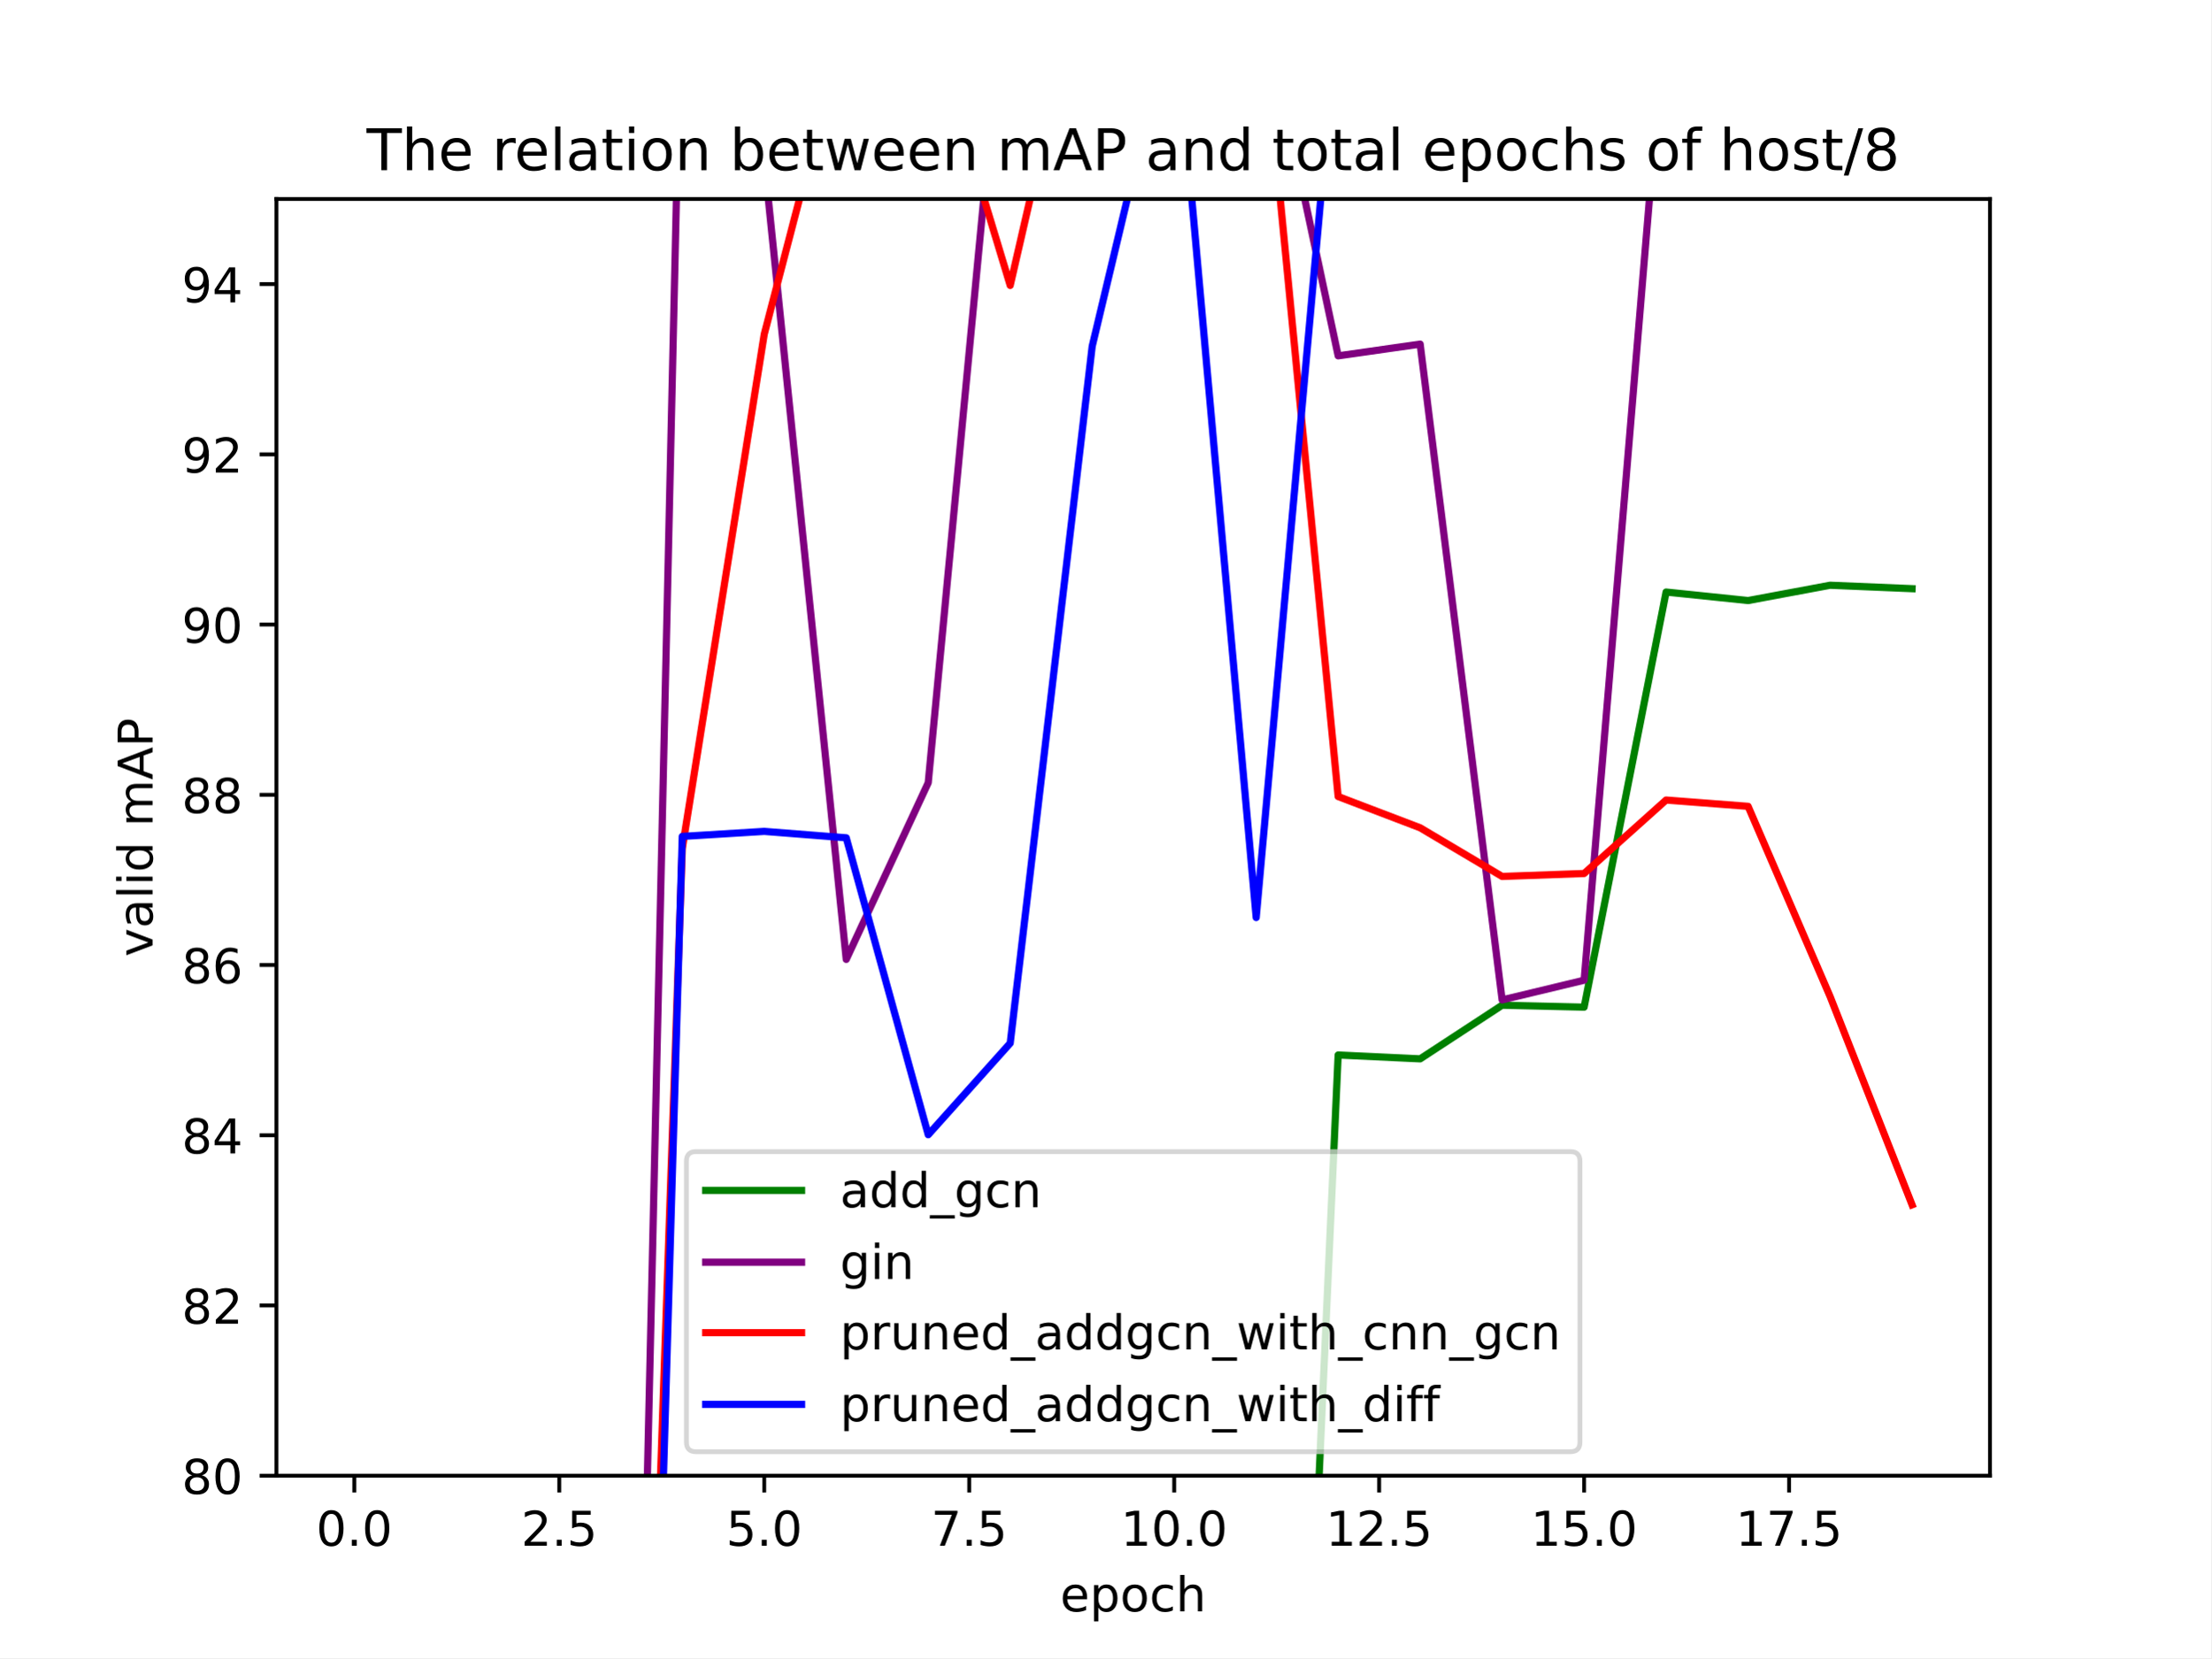
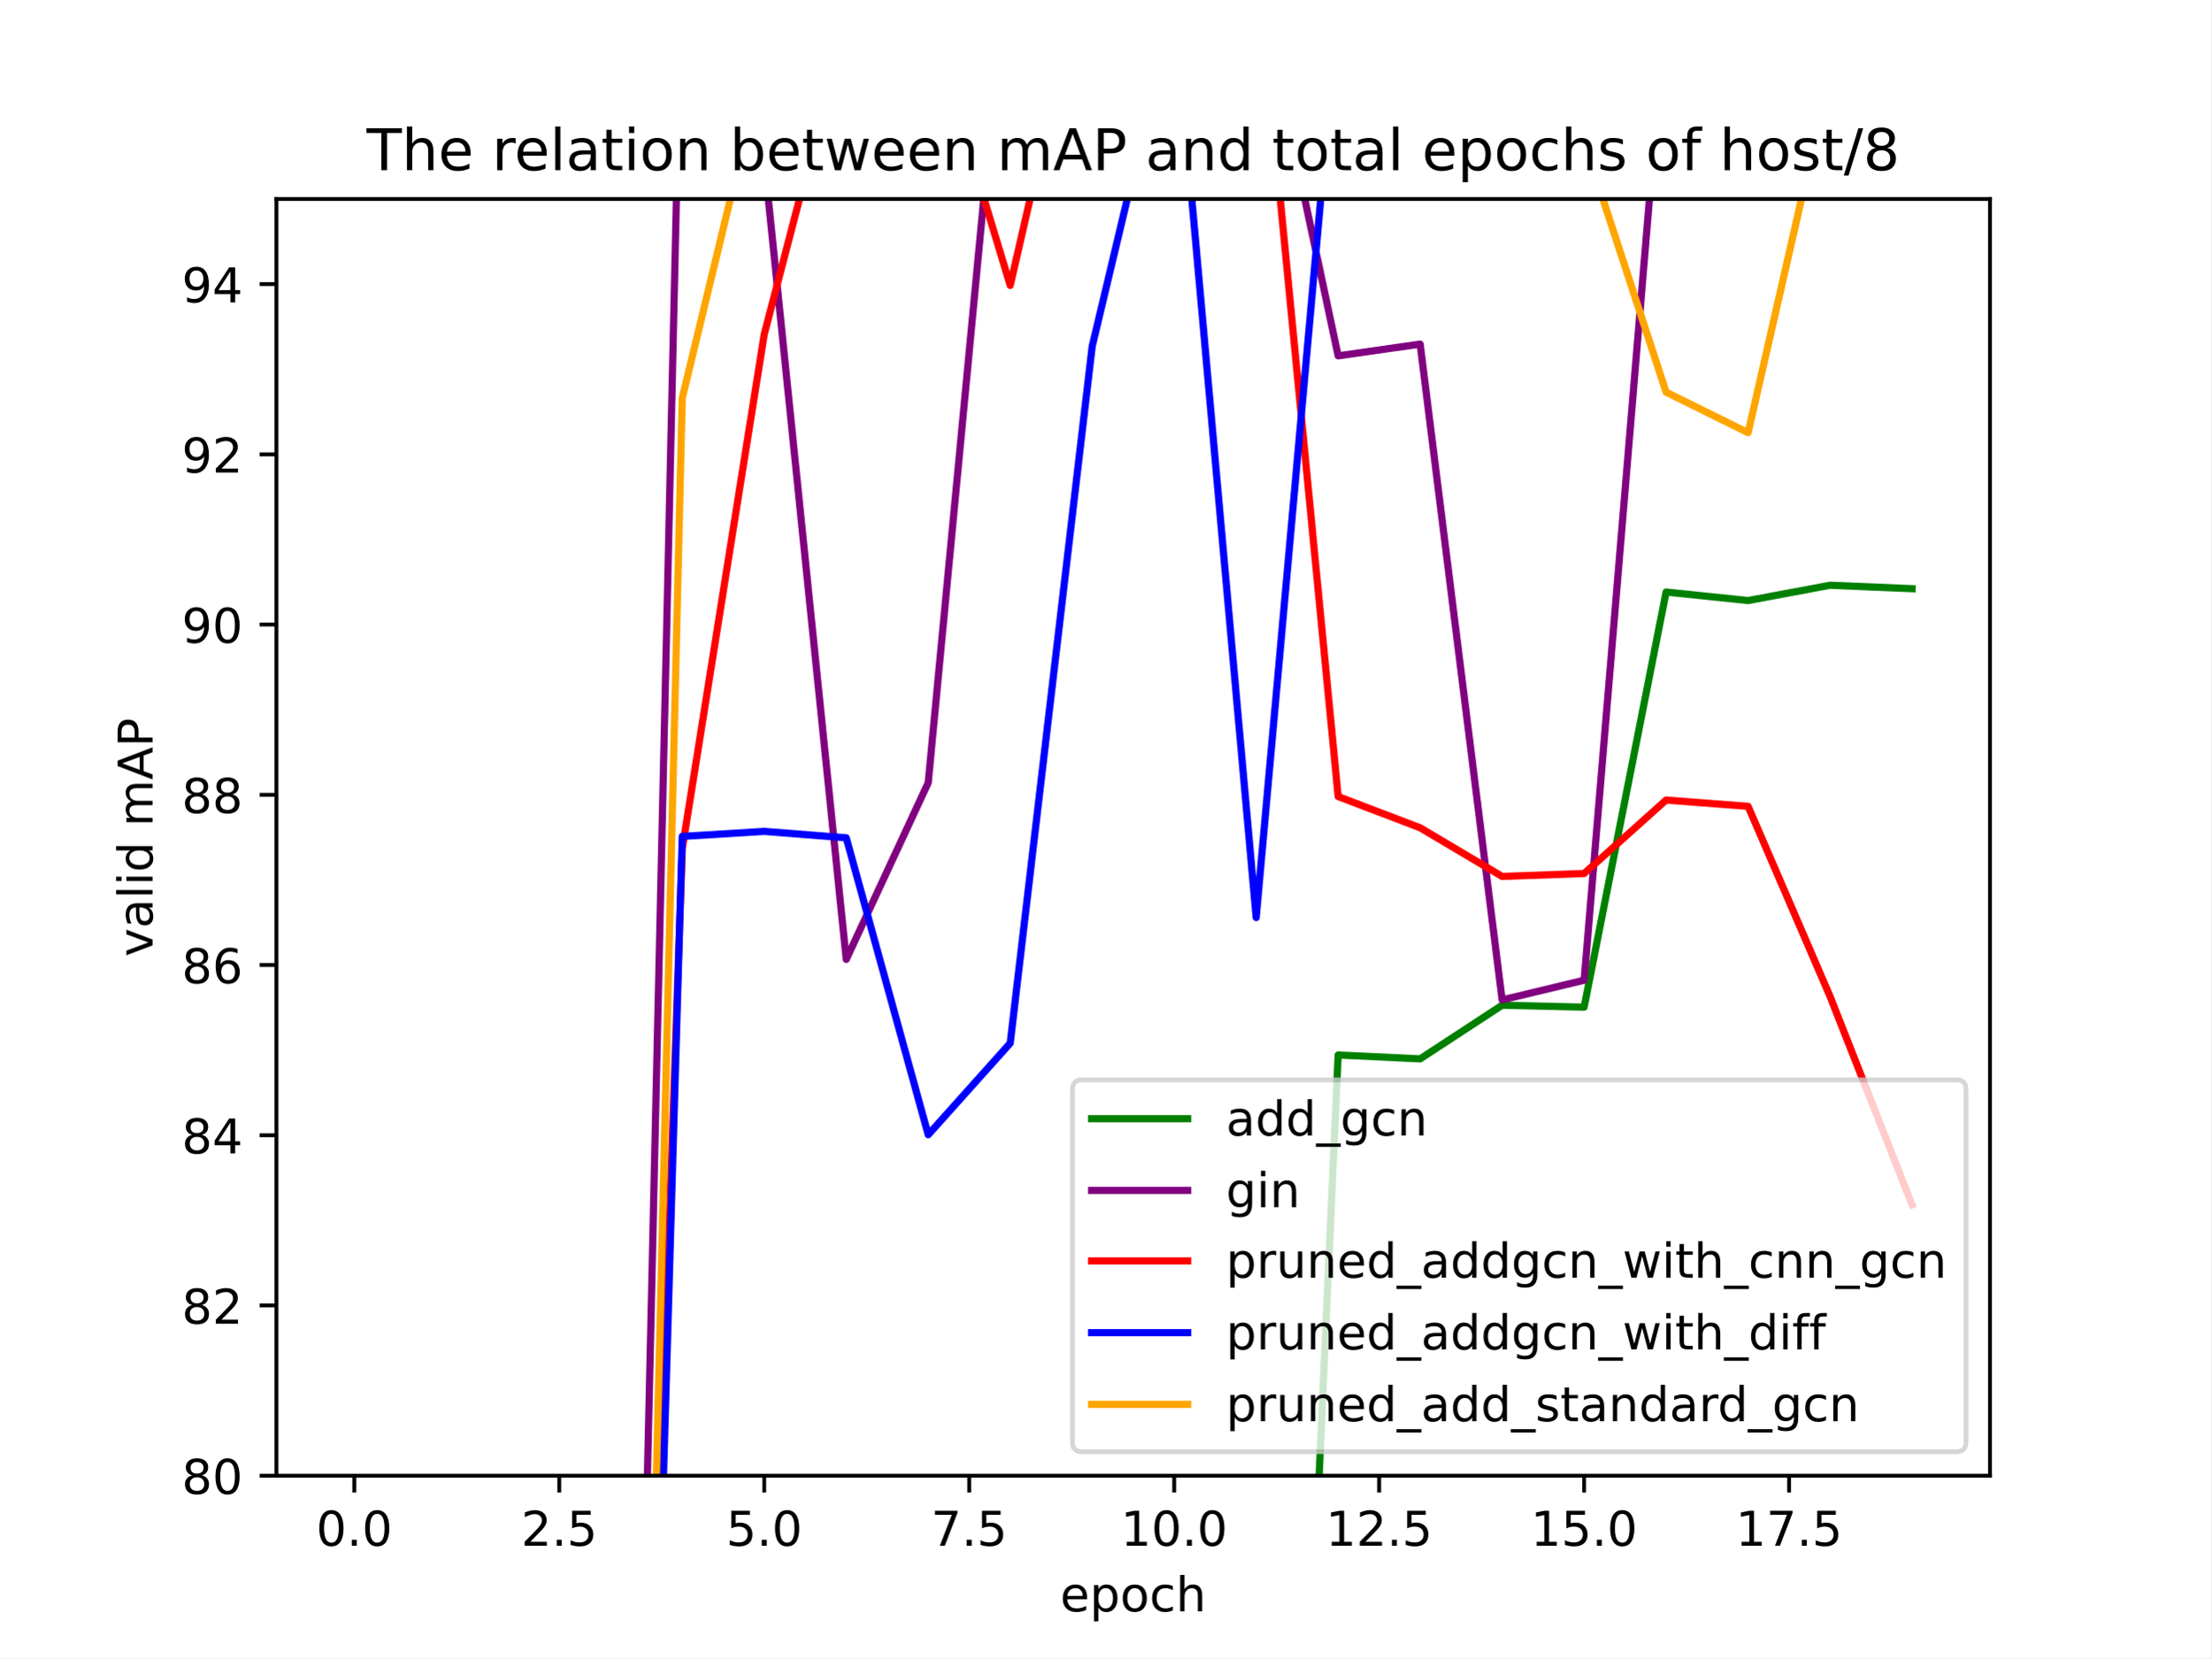
<svg xmlns="http://www.w3.org/2000/svg" xmlns:xlink="http://www.w3.org/1999/xlink" width="460.8pt" height="345.6pt" viewBox="0 0 460.8 345.6" version="1.1">
  <defs>
    <style type="text/css">*{stroke-linejoin: round; stroke-linecap: butt}</style>
  </defs>
  <g id="figure_1">
    <g id="patch_1">
      <path d="M 0 345.6  L 460.8 345.6  L 460.8 0  L 0 0  z " style="fill: #ffffff" />
    </g>
    <g id="axes_1">
      <g id="patch_2">
        <path d="M 57.6 307.584  L 414.72 307.584  L 414.72 41.472  L 57.6 41.472  z " style="fill: #ffffff" />
      </g>
      <g id="matplotlib.axis_1">
        <g id="xtick_1">
          <g id="line2d_1">
            <defs>
-               <path id="m167bf4fef7" d="M 0 0  L 0 3.5  " style="stroke: #000000; stroke-width: 0.8" />
+               <path id="m3458595033" d="M 0 0  L 0 3.5  " style="stroke: #000000; stroke-width: 0.8" />
            </defs>
            <g>
-               <use xlink:href="#m167bf4fef7" x="73.833" y="307.584" style="stroke: #000000; stroke-width: 0.8" />
+               <use xlink:href="#m3458595033" x="73.833" y="307.584" style="stroke: #000000; stroke-width: 0.8" />
            </g>
          </g>
          <g id="text_1">
            <g transform="translate(65.88116 322.1824) scale(0.1 -0.1)">
              <defs>
                <path id="DejaVuSans-30" d="M 2034 4250  Q 1547 4250 1301 3770  Q 1056 3291 1056 2328  Q 1056 1369 1301 889  Q 1547 409 2034 409  Q 2525 409 2770 889  Q 3016 1369 3016 2328  Q 3016 3291 2770 3770  Q 2525 4250 2034 4250  z M 2034 4750  Q 2819 4750 3233 4129  Q 3647 3509 3647 2328  Q 3647 1150 3233 529  Q 2819 -91 2034 -91  Q 1250 -91 836 529  Q 422 1150 422 2328  Q 422 3509 836 4129  Q 1250 4750 2034 4750  z " transform="scale(0.015625)" />
                <path id="DejaVuSans-2e" d="M 684 794  L 1344 794  L 1344 0  L 684 0  L 684 794  z " transform="scale(0.015625)" />
              </defs>
              <use xlink:href="#DejaVuSans-30" />
              <use xlink:href="#DejaVuSans-2e" x="63.623" />
              <use xlink:href="#DejaVuSans-30" x="95.41" />
            </g>
          </g>
        </g>
        <g id="xtick_2">
          <g id="line2d_2">
            <g>
-               <use xlink:href="#m167bf4fef7" x="116.55" y="307.584" style="stroke: #000000; stroke-width: 0.8" />
+               <use xlink:href="#m3458595033" x="116.55" y="307.584" style="stroke: #000000; stroke-width: 0.8" />
            </g>
          </g>
          <g id="text_2">
            <g transform="translate(108.5989 322.1824) scale(0.1 -0.1)">
              <defs>
                <path id="DejaVuSans-32" d="M 1228 531  L 3431 531  L 3431 0  L 469 0  L 469 531  Q 828 903 1448 1529  Q 2069 2156 2228 2338  Q 2531 2678 2651 2914  Q 2772 3150 2772 3378  Q 2772 3750 2511 3984  Q 2250 4219 1831 4219  Q 1534 4219 1204 4116  Q 875 4013 500 3803  L 500 4441  Q 881 4594 1212 4672  Q 1544 4750 1819 4750  Q 2544 4750 2975 4387  Q 3406 4025 3406 3419  Q 3406 3131 3298 2873  Q 3191 2616 2906 2266  Q 2828 2175 2409 1742  Q 1991 1309 1228 531  z " transform="scale(0.015625)" />
                <path id="DejaVuSans-35" d="M 691 4666  L 3169 4666  L 3169 4134  L 1269 4134  L 1269 2991  Q 1406 3038 1543 3061  Q 1681 3084 1819 3084  Q 2600 3084 3056 2656  Q 3513 2228 3513 1497  Q 3513 744 3044 326  Q 2575 -91 1722 -91  Q 1428 -91 1123 -41  Q 819 9 494 109  L 494 744  Q 775 591 1075 516  Q 1375 441 1709 441  Q 2250 441 2565 725  Q 2881 1009 2881 1497  Q 2881 1984 2565 2268  Q 2250 2553 1709 2553  Q 1456 2553 1204 2497  Q 953 2441 691 2322  L 691 4666  z " transform="scale(0.015625)" />
              </defs>
              <use xlink:href="#DejaVuSans-32" />
              <use xlink:href="#DejaVuSans-2e" x="63.623" />
              <use xlink:href="#DejaVuSans-35" x="95.41" />
            </g>
          </g>
        </g>
        <g id="xtick_3">
          <g id="line2d_3">
            <g>
-               <use xlink:href="#m167bf4fef7" x="159.268" y="307.584" style="stroke: #000000; stroke-width: 0.8" />
+               <use xlink:href="#m3458595033" x="159.268" y="307.584" style="stroke: #000000; stroke-width: 0.8" />
            </g>
          </g>
          <g id="text_3">
            <g transform="translate(151.3166 322.1824) scale(0.1 -0.1)">
              <use xlink:href="#DejaVuSans-35" />
              <use xlink:href="#DejaVuSans-2e" x="63.623" />
              <use xlink:href="#DejaVuSans-30" x="95.41" />
            </g>
          </g>
        </g>
        <g id="xtick_4">
          <g id="line2d_4">
            <g>
-               <use xlink:href="#m167bf4fef7" x="201.986" y="307.584" style="stroke: #000000; stroke-width: 0.8" />
+               <use xlink:href="#m3458595033" x="201.986" y="307.584" style="stroke: #000000; stroke-width: 0.8" />
            </g>
          </g>
          <g id="text_4">
            <g transform="translate(194.0343 322.1824) scale(0.1 -0.1)">
              <defs>
                <path id="DejaVuSans-37" d="M 525 4666  L 3525 4666  L 3525 4397  L 1831 0  L 1172 0  L 2766 4134  L 525 4134  L 525 4666  z " transform="scale(0.015625)" />
              </defs>
              <use xlink:href="#DejaVuSans-37" />
              <use xlink:href="#DejaVuSans-2e" x="63.623" />
              <use xlink:href="#DejaVuSans-35" x="95.41" />
            </g>
          </g>
        </g>
        <g id="xtick_5">
          <g id="line2d_5">
            <g>
-               <use xlink:href="#m167bf4fef7" x="244.704" y="307.584" style="stroke: #000000; stroke-width: 0.8" />
+               <use xlink:href="#m3458595033" x="244.704" y="307.584" style="stroke: #000000; stroke-width: 0.8" />
            </g>
          </g>
          <g id="text_5">
            <g transform="translate(233.5707 322.1824) scale(0.1 -0.1)">
              <defs>
                <path id="DejaVuSans-31" d="M 794 531  L 1825 531  L 1825 4091  L 703 3866  L 703 4441  L 1819 4666  L 2450 4666  L 2450 531  L 3481 531  L 3481 0  L 794 0  L 794 531  z " transform="scale(0.015625)" />
              </defs>
              <use xlink:href="#DejaVuSans-31" />
              <use xlink:href="#DejaVuSans-30" x="63.623" />
              <use xlink:href="#DejaVuSans-2e" x="127.246" />
              <use xlink:href="#DejaVuSans-30" x="159.033" />
            </g>
          </g>
        </g>
        <g id="xtick_6">
          <g id="line2d_6">
            <g>
-               <use xlink:href="#m167bf4fef7" x="287.421" y="307.584" style="stroke: #000000; stroke-width: 0.8" />
+               <use xlink:href="#m3458595033" x="287.421" y="307.584" style="stroke: #000000; stroke-width: 0.8" />
            </g>
          </g>
          <g id="text_6">
            <g transform="translate(276.2884 322.1824) scale(0.1 -0.1)">
              <use xlink:href="#DejaVuSans-31" />
              <use xlink:href="#DejaVuSans-32" x="63.623" />
              <use xlink:href="#DejaVuSans-2e" x="127.246" />
              <use xlink:href="#DejaVuSans-35" x="159.033" />
            </g>
          </g>
        </g>
        <g id="xtick_7">
          <g id="line2d_7">
            <g>
-               <use xlink:href="#m167bf4fef7" x="330.139" y="307.584" style="stroke: #000000; stroke-width: 0.8" />
+               <use xlink:href="#m3458595033" x="330.139" y="307.584" style="stroke: #000000; stroke-width: 0.8" />
            </g>
          </g>
          <g id="text_7">
            <g transform="translate(319.0061 322.1824) scale(0.1 -0.1)">
              <use xlink:href="#DejaVuSans-31" />
              <use xlink:href="#DejaVuSans-35" x="63.623" />
              <use xlink:href="#DejaVuSans-2e" x="127.246" />
              <use xlink:href="#DejaVuSans-30" x="159.033" />
            </g>
          </g>
        </g>
        <g id="xtick_8">
          <g id="line2d_8">
            <g>
-               <use xlink:href="#m167bf4fef7" x="372.857" y="307.584" style="stroke: #000000; stroke-width: 0.8" />
+               <use xlink:href="#m3458595033" x="372.857" y="307.584" style="stroke: #000000; stroke-width: 0.8" />
            </g>
          </g>
          <g id="text_8">
            <g transform="translate(361.7238 322.1824) scale(0.1 -0.1)">
              <use xlink:href="#DejaVuSans-31" />
              <use xlink:href="#DejaVuSans-37" x="63.623" />
              <use xlink:href="#DejaVuSans-2e" x="127.246" />
              <use xlink:href="#DejaVuSans-35" x="159.033" />
            </g>
          </g>
        </g>
        <g id="text_9">
          <g transform="translate(220.9319 335.8606) scale(0.1 -0.1)">
            <defs>
              <path id="DejaVuSans-65" d="M 3597 1894  L 3597 1613  L 953 1613  Q 991 1019 1311 708  Q 1631 397 2203 397  Q 2534 397 2845 478  Q 3156 559 3463 722  L 3463 178  Q 3153 47 2828 -22  Q 2503 -91 2169 -91  Q 1331 -91 842 396  Q 353 884 353 1716  Q 353 2575 817 3079  Q 1281 3584 2069 3584  Q 2775 3584 3186 3129  Q 3597 2675 3597 1894  z M 3022 2063  Q 3016 2534 2758 2815  Q 2500 3097 2075 3097  Q 1594 3097 1305 2825  Q 1016 2553 972 2059  L 3022 2063  z " transform="scale(0.015625)" />
              <path id="DejaVuSans-70" d="M 1159 525  L 1159 -1331  L 581 -1331  L 581 3500  L 1159 3500  L 1159 2969  Q 1341 3281 1617 3432  Q 1894 3584 2278 3584  Q 2916 3584 3314 3078  Q 3713 2572 3713 1747  Q 3713 922 3314 415  Q 2916 -91 2278 -91  Q 1894 -91 1617 61  Q 1341 213 1159 525  z M 3116 1747  Q 3116 2381 2855 2742  Q 2594 3103 2138 3103  Q 1681 3103 1420 2742  Q 1159 2381 1159 1747  Q 1159 1113 1420 752  Q 1681 391 2138 391  Q 2594 391 2855 752  Q 3116 1113 3116 1747  z " transform="scale(0.015625)" />
              <path id="DejaVuSans-6f" d="M 1959 3097  Q 1497 3097 1228 2736  Q 959 2375 959 1747  Q 959 1119 1226 758  Q 1494 397 1959 397  Q 2419 397 2687 759  Q 2956 1122 2956 1747  Q 2956 2369 2687 2733  Q 2419 3097 1959 3097  z M 1959 3584  Q 2709 3584 3137 3096  Q 3566 2609 3566 1747  Q 3566 888 3137 398  Q 2709 -91 1959 -91  Q 1206 -91 779 398  Q 353 888 353 1747  Q 353 2609 779 3096  Q 1206 3584 1959 3584  z " transform="scale(0.015625)" />
              <path id="DejaVuSans-63" d="M 3122 3366  L 3122 2828  Q 2878 2963 2633 3030  Q 2388 3097 2138 3097  Q 1578 3097 1268 2742  Q 959 2388 959 1747  Q 959 1106 1268 751  Q 1578 397 2138 397  Q 2388 397 2633 464  Q 2878 531 3122 666  L 3122 134  Q 2881 22 2623 -34  Q 2366 -91 2075 -91  Q 1284 -91 818 406  Q 353 903 353 1747  Q 353 2603 823 3093  Q 1294 3584 2113 3584  Q 2378 3584 2631 3529  Q 2884 3475 3122 3366  z " transform="scale(0.015625)" />
              <path id="DejaVuSans-68" d="M 3513 2113  L 3513 0  L 2938 0  L 2938 2094  Q 2938 2591 2744 2837  Q 2550 3084 2163 3084  Q 1697 3084 1428 2787  Q 1159 2491 1159 1978  L 1159 0  L 581 0  L 581 4863  L 1159 4863  L 1159 2956  Q 1366 3272 1645 3428  Q 1925 3584 2291 3584  Q 2894 3584 3203 3211  Q 3513 2838 3513 2113  z " transform="scale(0.015625)" />
            </defs>
            <use xlink:href="#DejaVuSans-65" />
            <use xlink:href="#DejaVuSans-70" x="61.523" />
            <use xlink:href="#DejaVuSans-6f" x="125" />
            <use xlink:href="#DejaVuSans-63" x="186.182" />
            <use xlink:href="#DejaVuSans-68" x="241.162" />
          </g>
        </g>
      </g>
      <g id="matplotlib.axis_2">
        <g id="ytick_1">
          <g id="line2d_9">
            <defs>
-               <path id="m6cfeef373b" d="M 0 0  L -3.5 0  " style="stroke: #000000; stroke-width: 0.8" />
+               <path id="m5de3129870" d="M 0 0  L -3.5 0  " style="stroke: #000000; stroke-width: 0.8" />
            </defs>
            <g>
-               <use xlink:href="#m6cfeef373b" x="57.6" y="307.584" style="stroke: #000000; stroke-width: 0.8" />
+               <use xlink:href="#m5de3129870" x="57.6" y="307.584" style="stroke: #000000; stroke-width: 0.8" />
            </g>
          </g>
          <g id="text_10">
            <g transform="translate(37.875 311.3832) scale(0.1 -0.1)">
              <defs>
                <path id="DejaVuSans-38" d="M 2034 2216  Q 1584 2216 1326 1975  Q 1069 1734 1069 1313  Q 1069 891 1326 650  Q 1584 409 2034 409  Q 2484 409 2743 651  Q 3003 894 3003 1313  Q 3003 1734 2745 1975  Q 2488 2216 2034 2216  z M 1403 2484  Q 997 2584 770 2862  Q 544 3141 544 3541  Q 544 4100 942 4425  Q 1341 4750 2034 4750  Q 2731 4750 3128 4425  Q 3525 4100 3525 3541  Q 3525 3141 3298 2862  Q 3072 2584 2669 2484  Q 3125 2378 3379 2068  Q 3634 1759 3634 1313  Q 3634 634 3220 271  Q 2806 -91 2034 -91  Q 1263 -91 848 271  Q 434 634 434 1313  Q 434 1759 690 2068  Q 947 2378 1403 2484  z M 1172 3481  Q 1172 3119 1398 2916  Q 1625 2713 2034 2713  Q 2441 2713 2670 2916  Q 2900 3119 2900 3481  Q 2900 3844 2670 4047  Q 2441 4250 2034 4250  Q 1625 4250 1398 4047  Q 1172 3844 1172 3481  z " transform="scale(0.015625)" />
              </defs>
              <use xlink:href="#DejaVuSans-38" />
              <use xlink:href="#DejaVuSans-30" x="63.623" />
            </g>
          </g>
        </g>
        <g id="ytick_2">
          <g id="line2d_10">
            <g>
-               <use xlink:href="#m6cfeef373b" x="57.6" y="272.102" style="stroke: #000000; stroke-width: 0.8" />
+               <use xlink:href="#m5de3129870" x="57.6" y="272.102" style="stroke: #000000; stroke-width: 0.8" />
            </g>
          </g>
          <g id="text_11">
            <g transform="translate(37.875 275.9016) scale(0.1 -0.1)">
              <use xlink:href="#DejaVuSans-38" />
              <use xlink:href="#DejaVuSans-32" x="63.623" />
            </g>
          </g>
        </g>
        <g id="ytick_3">
          <g id="line2d_11">
            <g>
-               <use xlink:href="#m6cfeef373b" x="57.6" y="236.621" style="stroke: #000000; stroke-width: 0.8" />
+               <use xlink:href="#m5de3129870" x="57.6" y="236.621" style="stroke: #000000; stroke-width: 0.8" />
            </g>
          </g>
          <g id="text_12">
            <g transform="translate(37.875 240.42) scale(0.1 -0.1)">
              <defs>
                <path id="DejaVuSans-34" d="M 2419 4116  L 825 1625  L 2419 1625  L 2419 4116  z M 2253 4666  L 3047 4666  L 3047 1625  L 3713 1625  L 3713 1100  L 3047 1100  L 3047 0  L 2419 0  L 2419 1100  L 313 1100  L 313 1709  L 2253 4666  z " transform="scale(0.015625)" />
              </defs>
              <use xlink:href="#DejaVuSans-38" />
              <use xlink:href="#DejaVuSans-34" x="63.623" />
            </g>
          </g>
        </g>
        <g id="ytick_4">
          <g id="line2d_12">
            <g>
-               <use xlink:href="#m6cfeef373b" x="57.6" y="201.139" style="stroke: #000000; stroke-width: 0.8" />
+               <use xlink:href="#m5de3129870" x="57.6" y="201.139" style="stroke: #000000; stroke-width: 0.8" />
            </g>
          </g>
          <g id="text_13">
            <g transform="translate(37.875 204.9384) scale(0.1 -0.1)">
              <defs>
                <path id="DejaVuSans-36" d="M 2113 2584  Q 1688 2584 1439 2293  Q 1191 2003 1191 1497  Q 1191 994 1439 701  Q 1688 409 2113 409  Q 2538 409 2786 701  Q 3034 994 3034 1497  Q 3034 2003 2786 2293  Q 2538 2584 2113 2584  z M 3366 4563  L 3366 3988  Q 3128 4100 2886 4159  Q 2644 4219 2406 4219  Q 1781 4219 1451 3797  Q 1122 3375 1075 2522  Q 1259 2794 1537 2939  Q 1816 3084 2150 3084  Q 2853 3084 3261 2657  Q 3669 2231 3669 1497  Q 3669 778 3244 343  Q 2819 -91 2113 -91  Q 1303 -91 875 529  Q 447 1150 447 2328  Q 447 3434 972 4092  Q 1497 4750 2381 4750  Q 2619 4750 2861 4703  Q 3103 4656 3366 4563  z " transform="scale(0.015625)" />
              </defs>
              <use xlink:href="#DejaVuSans-38" />
              <use xlink:href="#DejaVuSans-36" x="63.623" />
            </g>
          </g>
        </g>
        <g id="ytick_5">
          <g id="line2d_13">
            <g>
-               <use xlink:href="#m6cfeef373b" x="57.6" y="165.658" style="stroke: #000000; stroke-width: 0.8" />
+               <use xlink:href="#m5de3129870" x="57.6" y="165.658" style="stroke: #000000; stroke-width: 0.8" />
            </g>
          </g>
          <g id="text_14">
            <g transform="translate(37.875 169.4568) scale(0.1 -0.1)">
              <use xlink:href="#DejaVuSans-38" />
              <use xlink:href="#DejaVuSans-38" x="63.623" />
            </g>
          </g>
        </g>
        <g id="ytick_6">
          <g id="line2d_14">
            <g>
-               <use xlink:href="#m6cfeef373b" x="57.6" y="130.176" style="stroke: #000000; stroke-width: 0.8" />
+               <use xlink:href="#m5de3129870" x="57.6" y="130.176" style="stroke: #000000; stroke-width: 0.8" />
            </g>
          </g>
          <g id="text_15">
            <g transform="translate(37.875 133.9752) scale(0.1 -0.1)">
              <defs>
                <path id="DejaVuSans-39" d="M 703 97  L 703 672  Q 941 559 1184 500  Q 1428 441 1663 441  Q 2288 441 2617 861  Q 2947 1281 2994 2138  Q 2813 1869 2534 1725  Q 2256 1581 1919 1581  Q 1219 1581 811 2004  Q 403 2428 403 3163  Q 403 3881 828 4315  Q 1253 4750 1959 4750  Q 2769 4750 3195 4129  Q 3622 3509 3622 2328  Q 3622 1225 3098 567  Q 2575 -91 1691 -91  Q 1453 -91 1209 -44  Q 966 3 703 97  z M 1959 2075  Q 2384 2075 2632 2365  Q 2881 2656 2881 3163  Q 2881 3666 2632 3958  Q 2384 4250 1959 4250  Q 1534 4250 1286 3958  Q 1038 3666 1038 3163  Q 1038 2656 1286 2365  Q 1534 2075 1959 2075  z " transform="scale(0.015625)" />
              </defs>
              <use xlink:href="#DejaVuSans-39" />
              <use xlink:href="#DejaVuSans-30" x="63.623" />
            </g>
          </g>
        </g>
        <g id="ytick_7">
          <g id="line2d_15">
            <g>
-               <use xlink:href="#m6cfeef373b" x="57.6" y="94.694" style="stroke: #000000; stroke-width: 0.8" />
+               <use xlink:href="#m5de3129870" x="57.6" y="94.694" style="stroke: #000000; stroke-width: 0.8" />
            </g>
          </g>
          <g id="text_16">
            <g transform="translate(37.875 98.49362) scale(0.1 -0.1)">
              <use xlink:href="#DejaVuSans-39" />
              <use xlink:href="#DejaVuSans-32" x="63.623" />
            </g>
          </g>
        </g>
        <g id="ytick_8">
          <g id="line2d_16">
            <g>
-               <use xlink:href="#m6cfeef373b" x="57.6" y="59.213" style="stroke: #000000; stroke-width: 0.8" />
+               <use xlink:href="#m5de3129870" x="57.6" y="59.213" style="stroke: #000000; stroke-width: 0.8" />
            </g>
          </g>
          <g id="text_17">
            <g transform="translate(37.875 63.01202) scale(0.1 -0.1)">
              <use xlink:href="#DejaVuSans-39" />
              <use xlink:href="#DejaVuSans-34" x="63.623" />
            </g>
          </g>
        </g>
        <g id="text_18">
          <g transform="translate(31.79531 199.3983) rotate(-90) scale(0.1 -0.1)">
            <defs>
              <path id="DejaVuSans-76" d="M 191 3500  L 800 3500  L 1894 563  L 2988 3500  L 3597 3500  L 2284 0  L 1503 0  L 191 3500  z " transform="scale(0.015625)" />
              <path id="DejaVuSans-61" d="M 2194 1759  Q 1497 1759 1228 1600  Q 959 1441 959 1056  Q 959 750 1161 570  Q 1363 391 1709 391  Q 2188 391 2477 730  Q 2766 1069 2766 1631  L 2766 1759  L 2194 1759  z M 3341 1997  L 3341 0  L 2766 0  L 2766 531  Q 2569 213 2275 61  Q 1981 -91 1556 -91  Q 1019 -91 701 211  Q 384 513 384 1019  Q 384 1609 779 1909  Q 1175 2209 1959 2209  L 2766 2209  L 2766 2266  Q 2766 2663 2505 2880  Q 2244 3097 1772 3097  Q 1472 3097 1187 3025  Q 903 2953 641 2809  L 641 3341  Q 956 3463 1253 3523  Q 1550 3584 1831 3584  Q 2591 3584 2966 3190  Q 3341 2797 3341 1997  z " transform="scale(0.015625)" />
              <path id="DejaVuSans-6c" d="M 603 4863  L 1178 4863  L 1178 0  L 603 0  L 603 4863  z " transform="scale(0.015625)" />
              <path id="DejaVuSans-69" d="M 603 3500  L 1178 3500  L 1178 0  L 603 0  L 603 3500  z M 603 4863  L 1178 4863  L 1178 4134  L 603 4134  L 603 4863  z " transform="scale(0.015625)" />
              <path id="DejaVuSans-64" d="M 2906 2969  L 2906 4863  L 3481 4863  L 3481 0  L 2906 0  L 2906 525  Q 2725 213 2448 61  Q 2172 -91 1784 -91  Q 1150 -91 751 415  Q 353 922 353 1747  Q 353 2572 751 3078  Q 1150 3584 1784 3584  Q 2172 3584 2448 3432  Q 2725 3281 2906 2969  z M 947 1747  Q 947 1113 1208 752  Q 1469 391 1925 391  Q 2381 391 2643 752  Q 2906 1113 2906 1747  Q 2906 2381 2643 2742  Q 2381 3103 1925 3103  Q 1469 3103 1208 2742  Q 947 2381 947 1747  z " transform="scale(0.015625)" />
              <path id="DejaVuSans-20" transform="scale(0.015625)" />
              <path id="DejaVuSans-6d" d="M 3328 2828  Q 3544 3216 3844 3400  Q 4144 3584 4550 3584  Q 5097 3584 5394 3201  Q 5691 2819 5691 2113  L 5691 0  L 5113 0  L 5113 2094  Q 5113 2597 4934 2840  Q 4756 3084 4391 3084  Q 3944 3084 3684 2787  Q 3425 2491 3425 1978  L 3425 0  L 2847 0  L 2847 2094  Q 2847 2600 2669 2842  Q 2491 3084 2119 3084  Q 1678 3084 1418 2786  Q 1159 2488 1159 1978  L 1159 0  L 581 0  L 581 3500  L 1159 3500  L 1159 2956  Q 1356 3278 1631 3431  Q 1906 3584 2284 3584  Q 2666 3584 2933 3390  Q 3200 3197 3328 2828  z " transform="scale(0.015625)" />
              <path id="DejaVuSans-41" d="M 2188 4044  L 1331 1722  L 3047 1722  L 2188 4044  z M 1831 4666  L 2547 4666  L 4325 0  L 3669 0  L 3244 1197  L 1141 1197  L 716 0  L 50 0  L 1831 4666  z " transform="scale(0.015625)" />
              <path id="DejaVuSans-50" d="M 1259 4147  L 1259 2394  L 2053 2394  Q 2494 2394 2734 2622  Q 2975 2850 2975 3272  Q 2975 3691 2734 3919  Q 2494 4147 2053 4147  L 1259 4147  z M 628 4666  L 2053 4666  Q 2838 4666 3239 4311  Q 3641 3956 3641 3272  Q 3641 2581 3239 2228  Q 2838 1875 2053 1875  L 1259 1875  L 1259 0  L 628 0  L 628 4666  z " transform="scale(0.015625)" />
            </defs>
            <use xlink:href="#DejaVuSans-76" />
            <use xlink:href="#DejaVuSans-61" x="59.18" />
            <use xlink:href="#DejaVuSans-6c" x="120.459" />
            <use xlink:href="#DejaVuSans-69" x="148.242" />
            <use xlink:href="#DejaVuSans-64" x="176.025" />
            <use xlink:href="#DejaVuSans-20" x="239.502" />
            <use xlink:href="#DejaVuSans-6d" x="271.289" />
            <use xlink:href="#DejaVuSans-41" x="368.701" />
            <use xlink:href="#DejaVuSans-50" x="437.109" />
          </g>
        </g>
      </g>
      <g id="line2d_17">
-         <path d="M 273.146 346.6  L 278.878 219.893  L 295.965 220.699  L 313.052 209.519  L 330.139 209.923  L 347.226 123.398  L 364.313 125.168  L 381.4 121.981  L 398.487 122.696  " clip-path="url(#p0cbe879020)" style="fill: none; stroke: #008000; stroke-width: 1.5; stroke-linecap: square" />
+         <path d="M 273.146 346.6  L 278.878 219.893  L 295.965 220.699  L 313.052 209.519  L 330.139 209.923  L 347.226 123.398  L 364.313 125.168  L 381.4 121.981  L 398.487 122.696  " clip-path="url(#p7034714aa2)" style="fill: none; stroke: #008000; stroke-width: 1.5; stroke-linecap: square" />
      </g>
      <g id="line2d_18">
-         <path d="M 134.034 346.6  L 141.922 -1  M 146.454 -1  L 159.268 33.193  L 176.355 199.968  L 193.442 163.139  L 209.048 -1  M 223.521 -1  L 227.616 3.911  L 244.704 1.588  L 250.453 -1  M 262.877 -1  L 278.878 74.164  L 295.965 71.716  L 313.052 208.411  L 330.139 204.309  L 347.226 -0.079  L 364.313 21.003  L 380.751 -1  M 382.02 -1  L 398.487 22.107  " clip-path="url(#p0cbe879020)" style="fill: none; stroke: #800080; stroke-width: 1.5; stroke-linecap: square" />
+         <path d="M 134.034 346.6  L 141.922 -1  M 146.454 -1  L 159.268 33.193  L 176.355 199.968  L 193.442 163.139  L 209.048 -1  M 223.521 -1  L 227.616 3.911  L 244.704 1.588  L 250.453 -1  M 262.877 -1  L 278.878 74.164  L 295.965 71.716  L 313.052 208.411  L 330.139 204.309  L 347.226 -0.079  L 364.313 21.003  L 380.751 -1  M 382.02 -1  L 398.487 22.107  " clip-path="url(#p7034714aa2)" style="fill: none; stroke: #800080; stroke-width: 1.5; stroke-linecap: square" />
      </g>
      <g id="line2d_19">
-         <path d="M 136.299 346.6  L 142.181 176.892  L 159.268 69.66  L 176.355 4.064  L 193.442 2.98  L 210.529 59.487  L 224.43 -1  M 262.694 -1  L 278.878 166.022  L 295.965 172.539  L 313.052 182.678  L 330.139 182.064  L 347.226 166.752  L 364.313 168.065  L 381.4 207.7  L 398.487 251.123  " clip-path="url(#p0cbe879020)" style="fill: none; stroke: #ff0000; stroke-width: 1.5; stroke-linecap: square" />
+         <path d="M 136.299 346.6  L 142.181 176.892  L 159.268 69.66  L 176.355 4.064  L 193.442 2.98  L 210.529 59.487  L 224.43 -1  M 262.694 -1  L 278.878 166.022  L 295.965 172.539  L 313.052 182.678  L 330.139 182.064  L 347.226 166.752  L 364.313 168.065  L 381.4 207.7  L 398.487 251.123  " clip-path="url(#p7034714aa2)" style="fill: none; stroke: #ff0000; stroke-width: 1.5; stroke-linecap: square" />
      </g>
      <g id="line2d_20">
-         <path d="M 137.121 346.6  L 142.181 174.335  L 159.268 173.285  L 176.355 174.624  L 193.442 236.512  L 210.529 217.432  L 227.616 72.18  L 244.704 0.43  L 261.791 191.245  L 278.878 1.032  L 295.965 5.579  L 313.052 8.969  L 330.139 12.401  L 347.226 1.538  L 364.313 4.62  L 381.4 8.347  L 398.487 15.5  " clip-path="url(#p0cbe879020)" style="fill: none; stroke: #0000ff; stroke-width: 1.5; stroke-linecap: square" />
+         <path d="M 137.121 346.6  L 142.181 174.335  L 159.268 173.285  L 176.355 174.624  L 193.442 236.512  L 210.529 217.432  L 227.616 72.18  L 244.704 0.43  L 261.791 191.245  L 278.878 1.032  L 295.965 5.579  L 313.052 8.969  L 330.139 12.401  L 347.226 1.538  L 364.313 4.62  L 381.4 8.347  L 398.487 15.5  " clip-path="url(#p7034714aa2)" style="fill: none; stroke: #0000ff; stroke-width: 1.5; stroke-linecap: square" />
+       </g>
+       <g id="line2d_21">
+         <path d="M 135.856 346.6  L 142.181 82.958  L 159.268 12.265  L 176.355 11.026  L 193.442 9.997  L 210.529 5.527  L 227.616 5.247  L 244.704 7.57  L 261.791 11.234  L 278.878 12.573  L 295.965 19.895  L 313.052 23.318  L 330.139 29.506  L 347.226 81.734  L 364.313 90.187  L 381.4 15.381  L 398.487 21.937  " clip-path="url(#p7034714aa2)" style="fill: none; stroke: #ffa500; stroke-width: 1.5; stroke-linecap: square" />
      </g>
      <g id="patch_3">
        <path d="M 57.6 307.584  L 57.6 41.472  " style="fill: none; stroke: #000000; stroke-width: 0.8; stroke-linejoin: miter; stroke-linecap: square" />
      </g>
      <g id="patch_4">
        <path d="M 414.72 307.584  L 414.72 41.472  " style="fill: none; stroke: #000000; stroke-width: 0.8; stroke-linejoin: miter; stroke-linecap: square" />
      </g>
      <g id="patch_5">
        <path d="M 57.6 307.584  L 414.72 307.584  " style="fill: none; stroke: #000000; stroke-width: 0.8; stroke-linejoin: miter; stroke-linecap: square" />
      </g>
      <g id="patch_6">
        <path d="M 57.6 41.472  L 414.72 41.472  " style="fill: none; stroke: #000000; stroke-width: 0.8; stroke-linejoin: miter; stroke-linecap: square" />
      </g>
      <g id="text_19">
        <g transform="translate(76.39219 35.472) scale(0.12 -0.12)">
          <defs>
            <path id="DejaVuSans-54" d="M -19 4666  L 3928 4666  L 3928 4134  L 2272 4134  L 2272 0  L 1638 0  L 1638 4134  L -19 4134  L -19 4666  z " transform="scale(0.015625)" />
            <path id="DejaVuSans-72" d="M 2631 2963  Q 2534 3019 2420 3045  Q 2306 3072 2169 3072  Q 1681 3072 1420 2755  Q 1159 2438 1159 1844  L 1159 0  L 581 0  L 581 3500  L 1159 3500  L 1159 2956  Q 1341 3275 1631 3429  Q 1922 3584 2338 3584  Q 2397 3584 2469 3576  Q 2541 3569 2628 3553  L 2631 2963  z " transform="scale(0.015625)" />
            <path id="DejaVuSans-74" d="M 1172 4494  L 1172 3500  L 2356 3500  L 2356 3053  L 1172 3053  L 1172 1153  Q 1172 725 1289 603  Q 1406 481 1766 481  L 2356 481  L 2356 0  L 1766 0  Q 1100 0 847 248  Q 594 497 594 1153  L 594 3053  L 172 3053  L 172 3500  L 594 3500  L 594 4494  L 1172 4494  z " transform="scale(0.015625)" />
            <path id="DejaVuSans-6e" d="M 3513 2113  L 3513 0  L 2938 0  L 2938 2094  Q 2938 2591 2744 2837  Q 2550 3084 2163 3084  Q 1697 3084 1428 2787  Q 1159 2491 1159 1978  L 1159 0  L 581 0  L 581 3500  L 1159 3500  L 1159 2956  Q 1366 3272 1645 3428  Q 1925 3584 2291 3584  Q 2894 3584 3203 3211  Q 3513 2838 3513 2113  z " transform="scale(0.015625)" />
            <path id="DejaVuSans-62" d="M 3116 1747  Q 3116 2381 2855 2742  Q 2594 3103 2138 3103  Q 1681 3103 1420 2742  Q 1159 2381 1159 1747  Q 1159 1113 1420 752  Q 1681 391 2138 391  Q 2594 391 2855 752  Q 3116 1113 3116 1747  z M 1159 2969  Q 1341 3281 1617 3432  Q 1894 3584 2278 3584  Q 2916 3584 3314 3078  Q 3713 2572 3713 1747  Q 3713 922 3314 415  Q 2916 -91 2278 -91  Q 1894 -91 1617 61  Q 1341 213 1159 525  L 1159 0  L 581 0  L 581 4863  L 1159 4863  L 1159 2969  z " transform="scale(0.015625)" />
            <path id="DejaVuSans-77" d="M 269 3500  L 844 3500  L 1563 769  L 2278 3500  L 2956 3500  L 3675 769  L 4391 3500  L 4966 3500  L 4050 0  L 3372 0  L 2619 2869  L 1863 0  L 1184 0  L 269 3500  z " transform="scale(0.015625)" />
            <path id="DejaVuSans-73" d="M 2834 3397  L 2834 2853  Q 2591 2978 2328 3040  Q 2066 3103 1784 3103  Q 1356 3103 1142 2972  Q 928 2841 928 2578  Q 928 2378 1081 2264  Q 1234 2150 1697 2047  L 1894 2003  Q 2506 1872 2764 1633  Q 3022 1394 3022 966  Q 3022 478 2636 193  Q 2250 -91 1575 -91  Q 1294 -91 989 -36  Q 684 19 347 128  L 347 722  Q 666 556 975 473  Q 1284 391 1588 391  Q 1994 391 2212 530  Q 2431 669 2431 922  Q 2431 1156 2273 1281  Q 2116 1406 1581 1522  L 1381 1569  Q 847 1681 609 1914  Q 372 2147 372 2553  Q 372 3047 722 3315  Q 1072 3584 1716 3584  Q 2034 3584 2315 3537  Q 2597 3491 2834 3397  z " transform="scale(0.015625)" />
            <path id="DejaVuSans-66" d="M 2375 4863  L 2375 4384  L 1825 4384  Q 1516 4384 1395 4259  Q 1275 4134 1275 3809  L 1275 3500  L 2222 3500  L 2222 3053  L 1275 3053  L 1275 0  L 697 0  L 697 3053  L 147 3053  L 147 3500  L 697 3500  L 697 3744  Q 697 4328 969 4595  Q 1241 4863 1831 4863  L 2375 4863  z " transform="scale(0.015625)" />
            <path id="DejaVuSans-2f" d="M 1625 4666  L 2156 4666  L 531 -594  L 0 -594  L 1625 4666  z " transform="scale(0.015625)" />
          </defs>
          <use xlink:href="#DejaVuSans-54" />
          <use xlink:href="#DejaVuSans-68" x="61.084" />
          <use xlink:href="#DejaVuSans-65" x="124.463" />
          <use xlink:href="#DejaVuSans-20" x="185.986" />
          <use xlink:href="#DejaVuSans-72" x="217.773" />
          <use xlink:href="#DejaVuSans-65" x="256.637" />
          <use xlink:href="#DejaVuSans-6c" x="318.16" />
          <use xlink:href="#DejaVuSans-61" x="345.943" />
          <use xlink:href="#DejaVuSans-74" x="407.223" />
          <use xlink:href="#DejaVuSans-69" x="446.432" />
          <use xlink:href="#DejaVuSans-6f" x="474.215" />
          <use xlink:href="#DejaVuSans-6e" x="535.396" />
          <use xlink:href="#DejaVuSans-20" x="598.775" />
          <use xlink:href="#DejaVuSans-62" x="630.562" />
          <use xlink:href="#DejaVuSans-65" x="694.039" />
          <use xlink:href="#DejaVuSans-74" x="755.562" />
          <use xlink:href="#DejaVuSans-77" x="794.771" />
          <use xlink:href="#DejaVuSans-65" x="876.559" />
          <use xlink:href="#DejaVuSans-65" x="938.082" />
          <use xlink:href="#DejaVuSans-6e" x="999.605" />
          <use xlink:href="#DejaVuSans-20" x="1062.984" />
          <use xlink:href="#DejaVuSans-6d" x="1094.771" />
          <use xlink:href="#DejaVuSans-41" x="1192.184" />
          <use xlink:href="#DejaVuSans-50" x="1260.592" />
          <use xlink:href="#DejaVuSans-20" x="1320.895" />
          <use xlink:href="#DejaVuSans-61" x="1352.682" />
          <use xlink:href="#DejaVuSans-6e" x="1413.961" />
          <use xlink:href="#DejaVuSans-64" x="1477.34" />
          <use xlink:href="#DejaVuSans-20" x="1540.816" />
          <use xlink:href="#DejaVuSans-74" x="1572.604" />
          <use xlink:href="#DejaVuSans-6f" x="1611.812" />
          <use xlink:href="#DejaVuSans-74" x="1672.994" />
          <use xlink:href="#DejaVuSans-61" x="1712.203" />
          <use xlink:href="#DejaVuSans-6c" x="1773.482" />
          <use xlink:href="#DejaVuSans-20" x="1801.266" />
          <use xlink:href="#DejaVuSans-65" x="1833.053" />
          <use xlink:href="#DejaVuSans-70" x="1894.576" />
          <use xlink:href="#DejaVuSans-6f" x="1958.053" />
          <use xlink:href="#DejaVuSans-63" x="2019.234" />
          <use xlink:href="#DejaVuSans-68" x="2074.215" />
          <use xlink:href="#DejaVuSans-73" x="2137.594" />
          <use xlink:href="#DejaVuSans-20" x="2189.693" />
          <use xlink:href="#DejaVuSans-6f" x="2221.48" />
          <use xlink:href="#DejaVuSans-66" x="2282.662" />
          <use xlink:href="#DejaVuSans-20" x="2317.867" />
          <use xlink:href="#DejaVuSans-68" x="2349.654" />
          <use xlink:href="#DejaVuSans-6f" x="2413.033" />
          <use xlink:href="#DejaVuSans-73" x="2474.215" />
          <use xlink:href="#DejaVuSans-74" x="2526.314" />
          <use xlink:href="#DejaVuSans-2f" x="2565.523" />
          <use xlink:href="#DejaVuSans-38" x="2599.215" />
        </g>
      </g>
      <g id="legend_1">
        <g id="patch_7">
-           <path d="M 145.051 302.584  L 327.269 302.584  Q 329.269 302.584 329.269 300.584  L 329.269 242.037  Q 329.269 240.037 327.269 240.037  L 145.051 240.037  Q 143.051 240.037 143.051 242.037  L 143.051 300.584  Q 143.051 302.584 145.051 302.584  z " style="fill: #ffffff; opacity: 0.8; stroke: #cccccc; stroke-linejoin: miter" />
-         </g>
-         <g id="line2d_21">
-           <path d="M 147.051 248.136  L 157.051 248.136  L 167.051 248.136  " style="fill: none; stroke: #008000; stroke-width: 1.5; stroke-linecap: square" />
+           <path d="M 225.503 302.584  L 407.72 302.584  Q 409.72 302.584 409.72 300.584  L 409.72 227.081  Q 409.72 225.081 407.72 225.081  L 225.503 225.081  Q 223.503 225.081 223.503 227.081  L 223.503 300.584  Q 223.503 302.584 225.503 302.584  z " style="fill: #ffffff; opacity: 0.8; stroke: #cccccc; stroke-linejoin: miter" />
+         </g>
+         <g id="line2d_22">
+           <path d="M 227.503 233.179  L 237.503 233.179  L 247.503 233.179  " style="fill: none; stroke: #008000; stroke-width: 1.5; stroke-linecap: square" />
        </g>
        <g id="text_20">
-           <g transform="translate(175.0514 251.6356) scale(0.1 -0.1)">
+           <g transform="translate(255.5028 236.6793) scale(0.1 -0.1)">
            <defs>
              <path id="DejaVuSans-5f" d="M 3263 -1063  L 3263 -1509  L -63 -1509  L -63 -1063  L 3263 -1063  z " transform="scale(0.015625)" />
              <path id="DejaVuSans-67" d="M 2906 1791  Q 2906 2416 2648 2759  Q 2391 3103 1925 3103  Q 1463 3103 1205 2759  Q 947 2416 947 1791  Q 947 1169 1205 825  Q 1463 481 1925 481  Q 2391 481 2648 825  Q 2906 1169 2906 1791  z M 3481 434  Q 3481 -459 3084 -895  Q 2688 -1331 1869 -1331  Q 1566 -1331 1297 -1286  Q 1028 -1241 775 -1147  L 775 -588  Q 1028 -725 1275 -790  Q 1522 -856 1778 -856  Q 2344 -856 2625 -561  Q 2906 -266 2906 331  L 2906 616  Q 2728 306 2450 153  Q 2172 0 1784 0  Q 1141 0 747 490  Q 353 981 353 1791  Q 353 2603 747 3093  Q 1141 3584 1784 3584  Q 2172 3584 2450 3431  Q 2728 3278 2906 2969  L 2906 3500  L 3481 3500  L 3481 434  z " transform="scale(0.015625)" />
            </defs>
            <use xlink:href="#DejaVuSans-61" />
            <use xlink:href="#DejaVuSans-64" x="61.279" />
            <use xlink:href="#DejaVuSans-64" x="124.756" />
            <use xlink:href="#DejaVuSans-5f" x="188.232" />
            <use xlink:href="#DejaVuSans-67" x="238.232" />
            <use xlink:href="#DejaVuSans-63" x="301.709" />
            <use xlink:href="#DejaVuSans-6e" x="356.689" />
          </g>
        </g>
-         <g id="line2d_22">
-           <path d="M 147.051 263.092  L 157.051 263.092  L 167.051 263.092  " style="fill: none; stroke: #800080; stroke-width: 1.5; stroke-linecap: square" />
+         <g id="line2d_23">
+           <path d="M 227.503 248.136  L 237.503 248.136  L 247.503 248.136  " style="fill: none; stroke: #800080; stroke-width: 1.5; stroke-linecap: square" />
        </g>
        <g id="text_21">
-           <g transform="translate(175.0514 266.5918) scale(0.1 -0.1)">
+           <g transform="translate(255.5028 251.6356) scale(0.1 -0.1)">
            <use xlink:href="#DejaVuSans-67" />
            <use xlink:href="#DejaVuSans-69" x="63.477" />
            <use xlink:href="#DejaVuSans-6e" x="91.26" />
          </g>
        </g>
-         <g id="line2d_23">
-           <path d="M 147.051 277.77  L 157.051 277.77  L 167.051 277.77  " style="fill: none; stroke: #ff0000; stroke-width: 1.5; stroke-linecap: square" />
+         <g id="line2d_24">
+           <path d="M 227.503 262.814  L 237.503 262.814  L 247.503 262.814  " style="fill: none; stroke: #ff0000; stroke-width: 1.5; stroke-linecap: square" />
        </g>
        <g id="text_22">
-           <g transform="translate(175.0514 281.2699) scale(0.1 -0.1)">
+           <g transform="translate(255.5028 266.3137) scale(0.1 -0.1)">
            <defs>
              <path id="DejaVuSans-75" d="M 544 1381  L 544 3500  L 1119 3500  L 1119 1403  Q 1119 906 1312 657  Q 1506 409 1894 409  Q 2359 409 2629 706  Q 2900 1003 2900 1516  L 2900 3500  L 3475 3500  L 3475 0  L 2900 0  L 2900 538  Q 2691 219 2414 64  Q 2138 -91 1772 -91  Q 1169 -91 856 284  Q 544 659 544 1381  z M 1991 3584  L 1991 3584  z " transform="scale(0.015625)" />
            </defs>
            <use xlink:href="#DejaVuSans-70" />
            <use xlink:href="#DejaVuSans-72" x="63.477" />
            <use xlink:href="#DejaVuSans-75" x="104.59" />
            <use xlink:href="#DejaVuSans-6e" x="167.969" />
            <use xlink:href="#DejaVuSans-65" x="231.348" />
            <use xlink:href="#DejaVuSans-64" x="292.871" />
            <use xlink:href="#DejaVuSans-5f" x="356.348" />
            <use xlink:href="#DejaVuSans-61" x="406.348" />
            <use xlink:href="#DejaVuSans-64" x="467.627" />
            <use xlink:href="#DejaVuSans-64" x="531.104" />
            <use xlink:href="#DejaVuSans-67" x="594.58" />
            <use xlink:href="#DejaVuSans-63" x="658.057" />
            <use xlink:href="#DejaVuSans-6e" x="713.037" />
            <use xlink:href="#DejaVuSans-5f" x="776.416" />
            <use xlink:href="#DejaVuSans-77" x="826.416" />
            <use xlink:href="#DejaVuSans-69" x="908.203" />
            <use xlink:href="#DejaVuSans-74" x="935.986" />
            <use xlink:href="#DejaVuSans-68" x="975.195" />
            <use xlink:href="#DejaVuSans-5f" x="1038.574" />
            <use xlink:href="#DejaVuSans-63" x="1088.574" />
            <use xlink:href="#DejaVuSans-6e" x="1143.555" />
            <use xlink:href="#DejaVuSans-6e" x="1206.934" />
            <use xlink:href="#DejaVuSans-5f" x="1270.312" />
            <use xlink:href="#DejaVuSans-67" x="1320.312" />
            <use xlink:href="#DejaVuSans-63" x="1383.789" />
            <use xlink:href="#DejaVuSans-6e" x="1438.77" />
          </g>
        </g>
-         <g id="line2d_24">
-           <path d="M 147.051 292.726  L 157.051 292.726  L 167.051 292.726  " style="fill: none; stroke: #0000ff; stroke-width: 1.5; stroke-linecap: square" />
+         <g id="line2d_25">
+           <path d="M 227.503 277.77  L 237.503 277.77  L 247.503 277.77  " style="fill: none; stroke: #0000ff; stroke-width: 1.5; stroke-linecap: square" />
        </g>
        <g id="text_23">
-           <g transform="translate(175.0514 296.2262) scale(0.1 -0.1)">
+           <g transform="translate(255.5028 281.2699) scale(0.1 -0.1)">
            <use xlink:href="#DejaVuSans-70" />
            <use xlink:href="#DejaVuSans-72" x="63.477" />
            <use xlink:href="#DejaVuSans-75" x="104.59" />
            <use xlink:href="#DejaVuSans-6e" x="167.969" />
            <use xlink:href="#DejaVuSans-65" x="231.348" />
            <use xlink:href="#DejaVuSans-64" x="292.871" />
            <use xlink:href="#DejaVuSans-5f" x="356.348" />
            <use xlink:href="#DejaVuSans-61" x="406.348" />
            <use xlink:href="#DejaVuSans-64" x="467.627" />
            <use xlink:href="#DejaVuSans-64" x="531.104" />
            <use xlink:href="#DejaVuSans-67" x="594.58" />
            <use xlink:href="#DejaVuSans-63" x="658.057" />
            <use xlink:href="#DejaVuSans-6e" x="713.037" />
            <use xlink:href="#DejaVuSans-5f" x="776.416" />
            <use xlink:href="#DejaVuSans-77" x="826.416" />
            <use xlink:href="#DejaVuSans-69" x="908.203" />
            <use xlink:href="#DejaVuSans-74" x="935.986" />
            <use xlink:href="#DejaVuSans-68" x="975.195" />
            <use xlink:href="#DejaVuSans-5f" x="1038.574" />
            <use xlink:href="#DejaVuSans-64" x="1088.574" />
            <use xlink:href="#DejaVuSans-69" x="1152.051" />
            <use xlink:href="#DejaVuSans-66" x="1179.834" />
            <use xlink:href="#DejaVuSans-66" x="1215.039" />
          </g>
        </g>
+         <g id="line2d_26">
+           <path d="M 227.503 292.726  L 237.503 292.726  L 247.503 292.726  " style="fill: none; stroke: #ffa500; stroke-width: 1.5; stroke-linecap: square" />
+         </g>
+         <g id="text_24">
+           <g transform="translate(255.5028 296.2262) scale(0.1 -0.1)">
+             <use xlink:href="#DejaVuSans-70" />
+             <use xlink:href="#DejaVuSans-72" x="63.477" />
+             <use xlink:href="#DejaVuSans-75" x="104.59" />
+             <use xlink:href="#DejaVuSans-6e" x="167.969" />
+             <use xlink:href="#DejaVuSans-65" x="231.348" />
+             <use xlink:href="#DejaVuSans-64" x="292.871" />
+             <use xlink:href="#DejaVuSans-5f" x="356.348" />
+             <use xlink:href="#DejaVuSans-61" x="406.348" />
+             <use xlink:href="#DejaVuSans-64" x="467.627" />
+             <use xlink:href="#DejaVuSans-64" x="531.104" />
+             <use xlink:href="#DejaVuSans-5f" x="594.58" />
+             <use xlink:href="#DejaVuSans-73" x="644.58" />
+             <use xlink:href="#DejaVuSans-74" x="696.68" />
+             <use xlink:href="#DejaVuSans-61" x="735.889" />
+             <use xlink:href="#DejaVuSans-6e" x="797.168" />
+             <use xlink:href="#DejaVuSans-64" x="860.547" />
+             <use xlink:href="#DejaVuSans-61" x="924.023" />
+             <use xlink:href="#DejaVuSans-72" x="985.303" />
+             <use xlink:href="#DejaVuSans-64" x="1024.666" />
+             <use xlink:href="#DejaVuSans-5f" x="1088.143" />
+             <use xlink:href="#DejaVuSans-67" x="1138.143" />
+             <use xlink:href="#DejaVuSans-63" x="1201.619" />
+             <use xlink:href="#DejaVuSans-6e" x="1256.6" />
+           </g>
+         </g>
      </g>
    </g>
  </g>
  <defs>
-     <clipPath id="p0cbe879020">
+     <clipPath id="p7034714aa2">
      <rect x="57.6" y="41.472" width="357.12" height="266.112" />
    </clipPath>
  </defs>
</svg>
